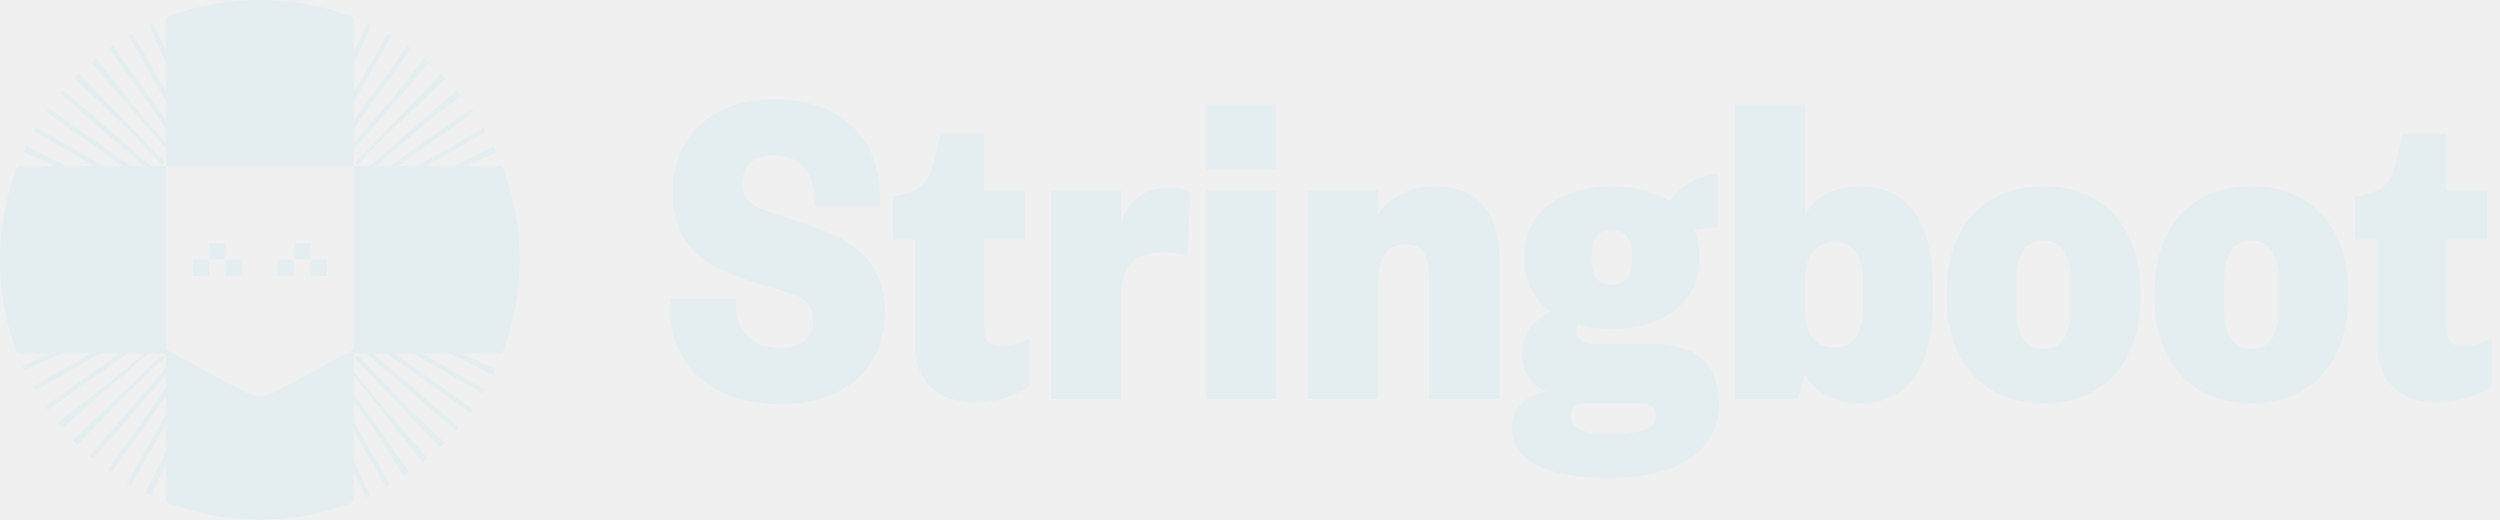
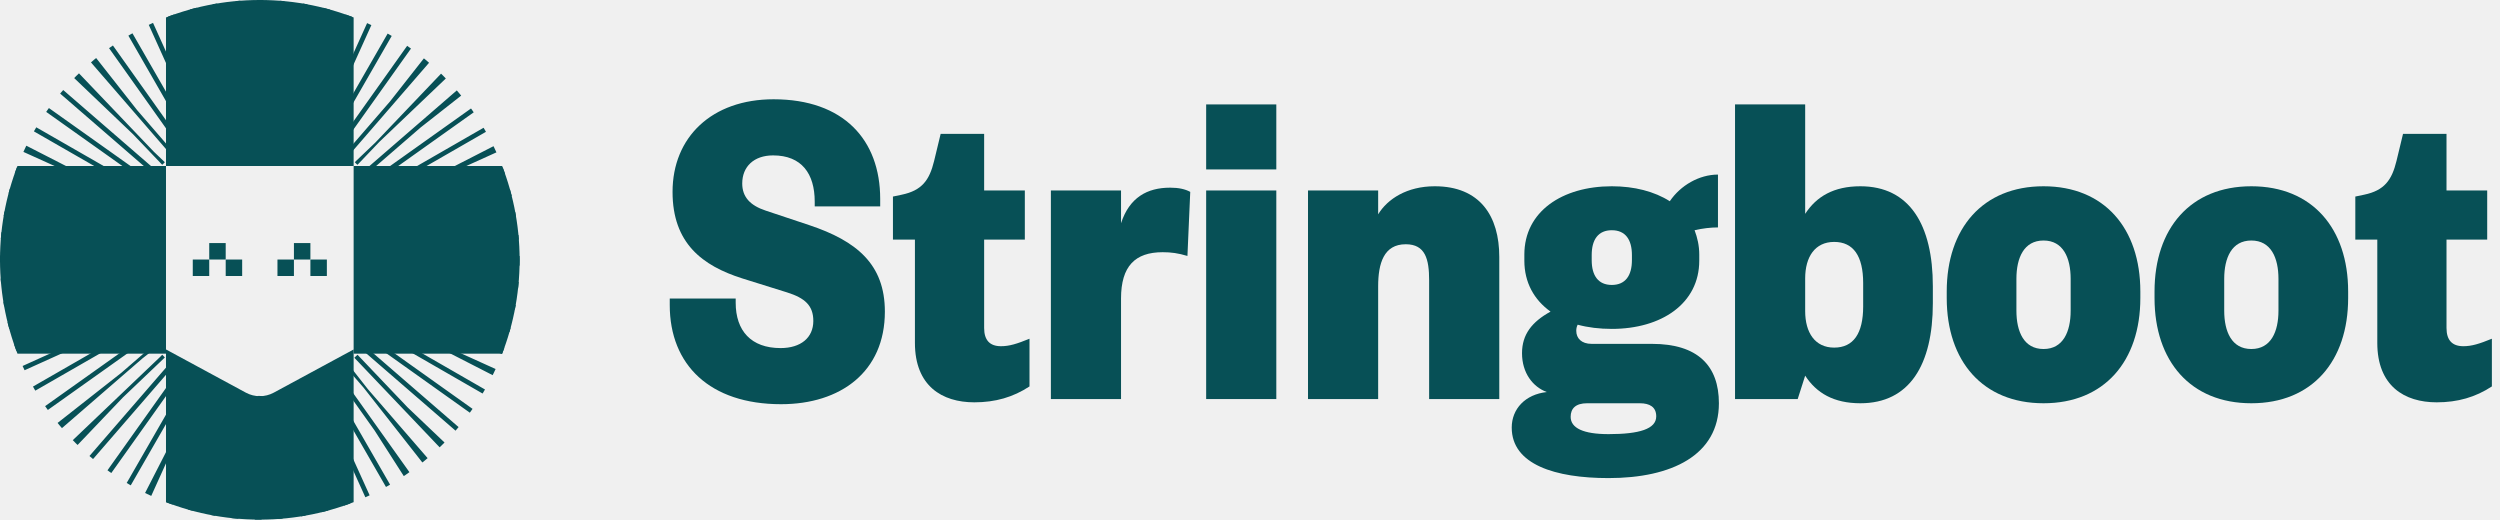
<svg xmlns="http://www.w3.org/2000/svg" width="866" height="180" viewBox="0 0 866 180" fill="none">
-   <g clip-path="url(#clip0_22_283)">
-     <circle cx="90.001" cy="90" r="74.75" stroke="#E4EEF0" stroke-width="55.161" stroke-dasharray="1.63 4.88" />
-     <rect x="57.499" y="-7.5" width="65" height="65" fill="#E4EEF0" />
-     <path d="M57.499 121.048L85.165 136.014C88.182 137.646 91.818 137.645 94.835 136.014L122.499 121.048V186.048H57.499V121.048Z" fill="#E4EEF0" />
-     <rect x="-7.5" y="57.5" width="65" height="65" fill="#E4EEF0" />
-     <rect x="122.5" y="57.5" width="65" height="65" fill="#E4EEF0" />
-     <g clip-path="url(#clip1_22_283)">
-       <rect x="72.478" y="84.194" width="5.705" height="5.705" fill="#E4EEF0" />
-       <rect x="66.774" y="89.898" width="5.705" height="5.705" fill="#E4EEF0" />
-       <rect width="5.705" height="5.705" transform="matrix(-1 0 0 1 107.522 84.1935)" fill="#E4EEF0" />
-       <rect x="78.183" y="89.898" width="5.705" height="5.705" fill="#E4EEF0" />
-       <rect width="5.705" height="5.705" transform="matrix(-1 0 0 1 101.817 89.8981)" fill="#E4EEF0" />
-       <rect width="5.705" height="5.705" transform="matrix(-1 0 0 1 113.226 89.8981)" fill="#E4EEF0" />
+   <g clip-path="url(#clip0_22_270)">
+     <circle cx="90.001" cy="90" r="74.75" stroke="#075056" stroke-width="55.161" stroke-dasharray="1.63 4.88" />
+     <rect x="57.499" y="-7.5" width="65" height="65" fill="#075056" />
+     <path d="M57.499 121.048L85.165 136.014C88.182 137.646 91.818 137.646 94.835 136.014L122.499 121.048V186.048H57.499V121.048Z" fill="#075056" />
+     <rect x="-7.5" y="57.5" width="65" height="65" fill="#075056" />
+     <rect x="122.5" y="57.5" width="65" height="65" fill="#075056" />
+     <g clip-path="url(#clip1_22_270)">
+       <rect x="72.478" y="84.194" width="5.705" height="5.705" fill="#075056" />
+       <rect x="66.774" y="89.898" width="5.705" height="5.705" fill="#075056" />
+       <rect width="5.705" height="5.705" transform="matrix(-1 0 0 1 107.522 84.1935)" fill="#075056" />
+       <rect x="78.183" y="89.898" width="5.705" height="5.705" fill="#075056" />
+       <rect width="5.705" height="5.705" transform="matrix(-1 0 0 1 101.817 89.8982)" fill="#075056" />
+       <rect width="5.705" height="5.705" transform="matrix(-1 0 0 1 113.226 89.8982)" fill="#075056" />
    </g>
  </g>
-   <path d="M823.496 118.792V82.99H815.882V68.086L818.96 67.438C825.926 65.98 828.518 62.416 830.138 55.774L832.406 46.378H847.472V65.98H861.566V82.99H847.472V113.608C847.472 117.82 849.416 119.926 853.304 119.926C856.22 119.926 858.812 119.116 863.186 117.334V133.858C857.516 137.584 851.36 139.366 844.07 139.366C832.892 139.366 823.496 133.696 823.496 118.792Z" fill="#E4EEF0" />
-   <path d="M779.864 120.898C786.668 120.898 789.26 114.904 789.26 107.614V96.598C789.26 89.308 786.668 83.314 779.864 83.314C773.06 83.314 770.468 89.308 770.468 96.598V107.614C770.468 114.904 773.06 120.898 779.864 120.898ZM779.864 139.69C758.804 139.69 746.33 125.11 746.33 103.24V100.972C746.33 79.102 758.804 64.522 779.864 64.522C800.924 64.522 813.398 79.102 813.398 100.972V103.24C813.398 125.11 800.924 139.69 779.864 139.69Z" fill="#E4EEF0" />
-   <path d="M707.881 120.898C714.685 120.898 717.277 114.904 717.277 107.614V96.598C717.277 89.308 714.685 83.314 707.881 83.314C701.077 83.314 698.485 89.308 698.485 96.598V107.614C698.485 114.904 701.077 120.898 707.881 120.898ZM707.881 139.69C686.821 139.69 674.347 125.11 674.347 103.24V100.972C674.347 79.102 686.821 64.522 707.881 64.522C728.941 64.522 741.415 79.102 741.415 100.972V103.24C741.415 125.11 728.941 139.69 707.881 139.69Z" fill="#E4EEF0" />
-   <path d="M645.401 106.156V98.056C645.401 88.66 641.999 83.8 635.357 83.8C628.715 83.8 625.313 88.984 625.313 96.436V107.776C625.313 115.228 628.715 120.412 635.357 120.412C641.999 120.412 645.401 115.552 645.401 106.156ZM625.313 130.132L622.721 138.232H601.013V36.172H625.313V74.08C629.201 68.086 635.195 64.522 644.429 64.522C661.439 64.522 669.539 77.806 669.539 99.19V105.022C669.539 126.406 661.439 139.69 644.429 139.69C635.195 139.69 629.201 136.126 625.313 130.132Z" fill="#E4EEF0" />
-   <path d="M588.624 88.174V90.28C588.624 105.184 575.502 113.932 558.33 113.932C554.118 113.932 550.068 113.446 546.504 112.474C546.18 113.122 546.018 113.77 546.018 114.58C546.018 117.172 547.8 119.116 551.364 119.116H572.262C588.138 119.116 595.428 126.73 595.428 139.69C595.428 157.672 579.066 165.61 557.196 165.61C538.728 165.61 523.662 160.912 523.662 148.114C523.662 141.634 528.36 136.612 535.812 135.802C530.952 134.02 527.226 129.16 527.226 122.356C527.226 115.876 530.628 111.502 537.108 107.938C531.438 103.888 528.036 97.894 528.036 90.28V88.174C528.036 73.27 541.158 64.522 558.33 64.522C566.106 64.522 573.072 66.304 578.418 69.706C582.144 64.198 588.624 60.472 595.104 60.472V78.778C592.674 78.778 589.758 79.102 587.004 79.75C587.976 82.342 588.624 85.096 588.624 88.174ZM544.074 144.388C544.074 148.276 548.448 150.382 557.196 150.382C567.888 150.382 573.72 148.6 573.72 144.226C573.72 140.986 571.452 139.69 568.05 139.69H549.744C545.856 139.69 544.074 141.472 544.074 144.388ZM551.364 88.336V90.118C551.364 95.464 553.632 98.704 558.33 98.704C563.028 98.704 565.296 95.464 565.296 90.118V88.336C565.296 82.99 563.028 79.75 558.33 79.75C553.632 79.75 551.364 82.99 551.364 88.336Z" fill="#E4EEF0" />
-   <path d="M477.393 99.19V138.232H453.093V65.98H477.393V74.242C480.633 68.896 487.437 64.522 496.995 64.522C512.709 64.522 519.351 74.89 519.351 88.984V138.232H495.051V97.084C495.051 89.794 493.755 84.61 486.951 84.61C479.337 84.61 477.393 91.252 477.393 99.19Z" fill="#E4EEF0" />
-   <path d="M417.814 65.98H442.114V138.232H417.814V65.98ZM417.814 58.69V36.172H442.114V58.69H417.814Z" fill="#E4EEF0" />
-   <path d="M412.301 66.466L411.329 88.66C408.089 87.688 405.659 87.364 402.743 87.364C393.185 87.364 388.325 92.224 388.325 103.402V138.232H364.025V65.98H388.325V77.32C391.241 68.41 397.397 65.008 405.335 65.008C408.251 65.008 410.519 65.494 412.301 66.466Z" fill="#E4EEF0" />
-   <path d="M316.93 118.792V82.99H309.316V68.086L312.394 67.438C319.36 65.98 321.952 62.416 323.572 55.774L325.84 46.378H340.906V65.98H355V82.99H340.906V113.608C340.906 117.82 342.85 119.926 346.738 119.926C349.654 119.926 352.246 119.116 356.62 117.334V133.858C350.95 137.584 344.794 139.366 337.504 139.366C326.326 139.366 316.93 133.696 316.93 118.792Z" fill="#E4EEF0" />
-   <path d="M232.972 66.466C232.972 47.512 246.58 34.39 267.964 34.39C292.264 34.39 304.9 48.484 304.9 68.896V71.488H282.22V69.868C282.22 60.148 277.684 53.83 267.802 53.83C261.16 53.83 257.11 57.718 257.11 63.55C257.11 68.248 259.864 71.164 265.21 72.946L280.276 77.968C296.8 83.476 306.52 91.576 306.52 107.938C306.52 128.836 291.13 140.014 270.556 140.014C245.932 140.014 232 126.406 232 105.67V103.402H254.842V104.86C254.842 114.58 260.188 120.574 270.394 120.574C277.36 120.574 281.734 117.01 281.734 111.178C281.734 105.832 278.818 103.24 272.662 101.296L257.11 96.436C243.34 92.062 232.972 84.286 232.972 66.466Z" fill="#E4EEF0" />
+   <path d="M823.496 118.792V82.99H815.882V68.086L818.96 67.438C825.926 65.98 828.518 62.416 830.138 55.774L832.406 46.378H847.472V65.98H861.566V82.99H847.472V113.608C847.472 117.82 849.416 119.926 853.304 119.926C856.22 119.926 858.812 119.116 863.186 117.334V133.858C857.516 137.584 851.36 139.366 844.07 139.366C832.892 139.366 823.496 133.696 823.496 118.792Z" fill="#075056" />
+   <path d="M779.864 120.898C786.668 120.898 789.26 114.904 789.26 107.614V96.598C789.26 89.308 786.668 83.314 779.864 83.314C773.06 83.314 770.468 89.308 770.468 96.598V107.614C770.468 114.904 773.06 120.898 779.864 120.898ZM779.864 139.69C758.804 139.69 746.33 125.11 746.33 103.24V100.972C746.33 79.102 758.804 64.522 779.864 64.522C800.924 64.522 813.398 79.102 813.398 100.972V103.24C813.398 125.11 800.924 139.69 779.864 139.69Z" fill="#075056" />
+   <path d="M707.881 120.898C714.685 120.898 717.277 114.904 717.277 107.614V96.598C717.277 89.308 714.685 83.314 707.881 83.314C701.077 83.314 698.485 89.308 698.485 96.598V107.614C698.485 114.904 701.077 120.898 707.881 120.898ZM707.881 139.69C686.821 139.69 674.347 125.11 674.347 103.24V100.972C674.347 79.102 686.821 64.522 707.881 64.522C728.941 64.522 741.415 79.102 741.415 100.972V103.24C741.415 125.11 728.941 139.69 707.881 139.69Z" fill="#075056" />
+   <path d="M645.401 106.156V98.056C645.401 88.66 641.999 83.8 635.357 83.8C628.715 83.8 625.313 88.984 625.313 96.436V107.776C625.313 115.228 628.715 120.412 635.357 120.412C641.999 120.412 645.401 115.552 645.401 106.156ZM625.313 130.132L622.721 138.232H601.013V36.172H625.313V74.08C629.201 68.086 635.195 64.522 644.429 64.522C661.439 64.522 669.539 77.806 669.539 99.19V105.022C669.539 126.406 661.439 139.69 644.429 139.69C635.195 139.69 629.201 136.126 625.313 130.132Z" fill="#075056" />
+   <path d="M588.624 88.174V90.28C588.624 105.184 575.502 113.932 558.33 113.932C554.118 113.932 550.068 113.446 546.504 112.474C546.18 113.122 546.018 113.77 546.018 114.58C546.018 117.172 547.8 119.116 551.364 119.116H572.262C588.138 119.116 595.428 126.73 595.428 139.69C595.428 157.672 579.066 165.61 557.196 165.61C538.728 165.61 523.662 160.912 523.662 148.114C523.662 141.634 528.36 136.612 535.812 135.802C530.952 134.02 527.226 129.16 527.226 122.356C527.226 115.876 530.628 111.502 537.108 107.938C531.438 103.888 528.036 97.894 528.036 90.28V88.174C528.036 73.27 541.158 64.522 558.33 64.522C566.106 64.522 573.072 66.304 578.418 69.706C582.144 64.198 588.624 60.472 595.104 60.472V78.778C592.674 78.778 589.758 79.102 587.004 79.75C587.976 82.342 588.624 85.096 588.624 88.174ZM544.074 144.388C544.074 148.276 548.448 150.382 557.196 150.382C567.888 150.382 573.72 148.6 573.72 144.226C573.72 140.986 571.452 139.69 568.05 139.69H549.744C545.856 139.69 544.074 141.472 544.074 144.388ZM551.364 88.336V90.118C551.364 95.464 553.632 98.704 558.33 98.704C563.028 98.704 565.296 95.464 565.296 90.118V88.336C565.296 82.99 563.028 79.75 558.33 79.75C553.632 79.75 551.364 82.99 551.364 88.336Z" fill="#075056" />
+   <path d="M477.393 99.19V138.232H453.093V65.98H477.393V74.242C480.633 68.896 487.437 64.522 496.995 64.522C512.709 64.522 519.351 74.89 519.351 88.984V138.232H495.051V97.084C495.051 89.794 493.755 84.61 486.951 84.61C479.337 84.61 477.393 91.252 477.393 99.19Z" fill="#075056" />
+   <path d="M417.814 65.98H442.114V138.232H417.814V65.98ZM417.814 58.69V36.172H442.114V58.69H417.814Z" fill="#075056" />
+   <path d="M412.301 66.466L411.329 88.66C408.089 87.688 405.659 87.364 402.743 87.364C393.185 87.364 388.325 92.224 388.325 103.402V138.232H364.025V65.98H388.325V77.32C391.241 68.41 397.397 65.008 405.335 65.008C408.251 65.008 410.519 65.494 412.301 66.466Z" fill="#075056" />
+   <path d="M316.93 118.792V82.99H309.316V68.086L312.394 67.438C319.36 65.98 321.952 62.416 323.572 55.774L325.84 46.378H340.906V65.98H355V82.99H340.906V113.608C340.906 117.82 342.85 119.926 346.738 119.926C349.654 119.926 352.246 119.116 356.62 117.334V133.858C350.95 137.584 344.794 139.366 337.504 139.366C326.326 139.366 316.93 133.696 316.93 118.792Z" fill="#075056" />
+   <path d="M232.972 66.466C232.972 47.512 246.58 34.39 267.964 34.39C292.264 34.39 304.9 48.484 304.9 68.896V71.488H282.22V69.868C282.22 60.148 277.684 53.83 267.802 53.83C261.16 53.83 257.11 57.718 257.11 63.55C257.11 68.248 259.864 71.164 265.21 72.946L280.276 77.968C296.8 83.476 306.52 91.576 306.52 107.938C306.52 128.836 291.13 140.014 270.556 140.014C245.932 140.014 232 126.406 232 105.67V103.402H254.842V104.86C254.842 114.58 260.188 120.574 270.394 120.574C277.36 120.574 281.734 117.01 281.734 111.178C281.734 105.832 278.818 103.24 272.662 101.296L257.11 96.436C243.34 92.062 232.972 84.286 232.972 66.466Z" fill="#075056" />
  <defs>
-     <clipPath id="clip0_22_283">
+     <clipPath id="clip0_22_270">
      <rect width="180" height="180" rx="90" fill="white" />
    </clipPath>
-     <clipPath id="clip1_22_283">
+     <clipPath id="clip1_22_270">
      <rect width="46.452" height="46.452" fill="white" transform="translate(66.7742 66.7742)" />
    </clipPath>
  </defs>
</svg>
